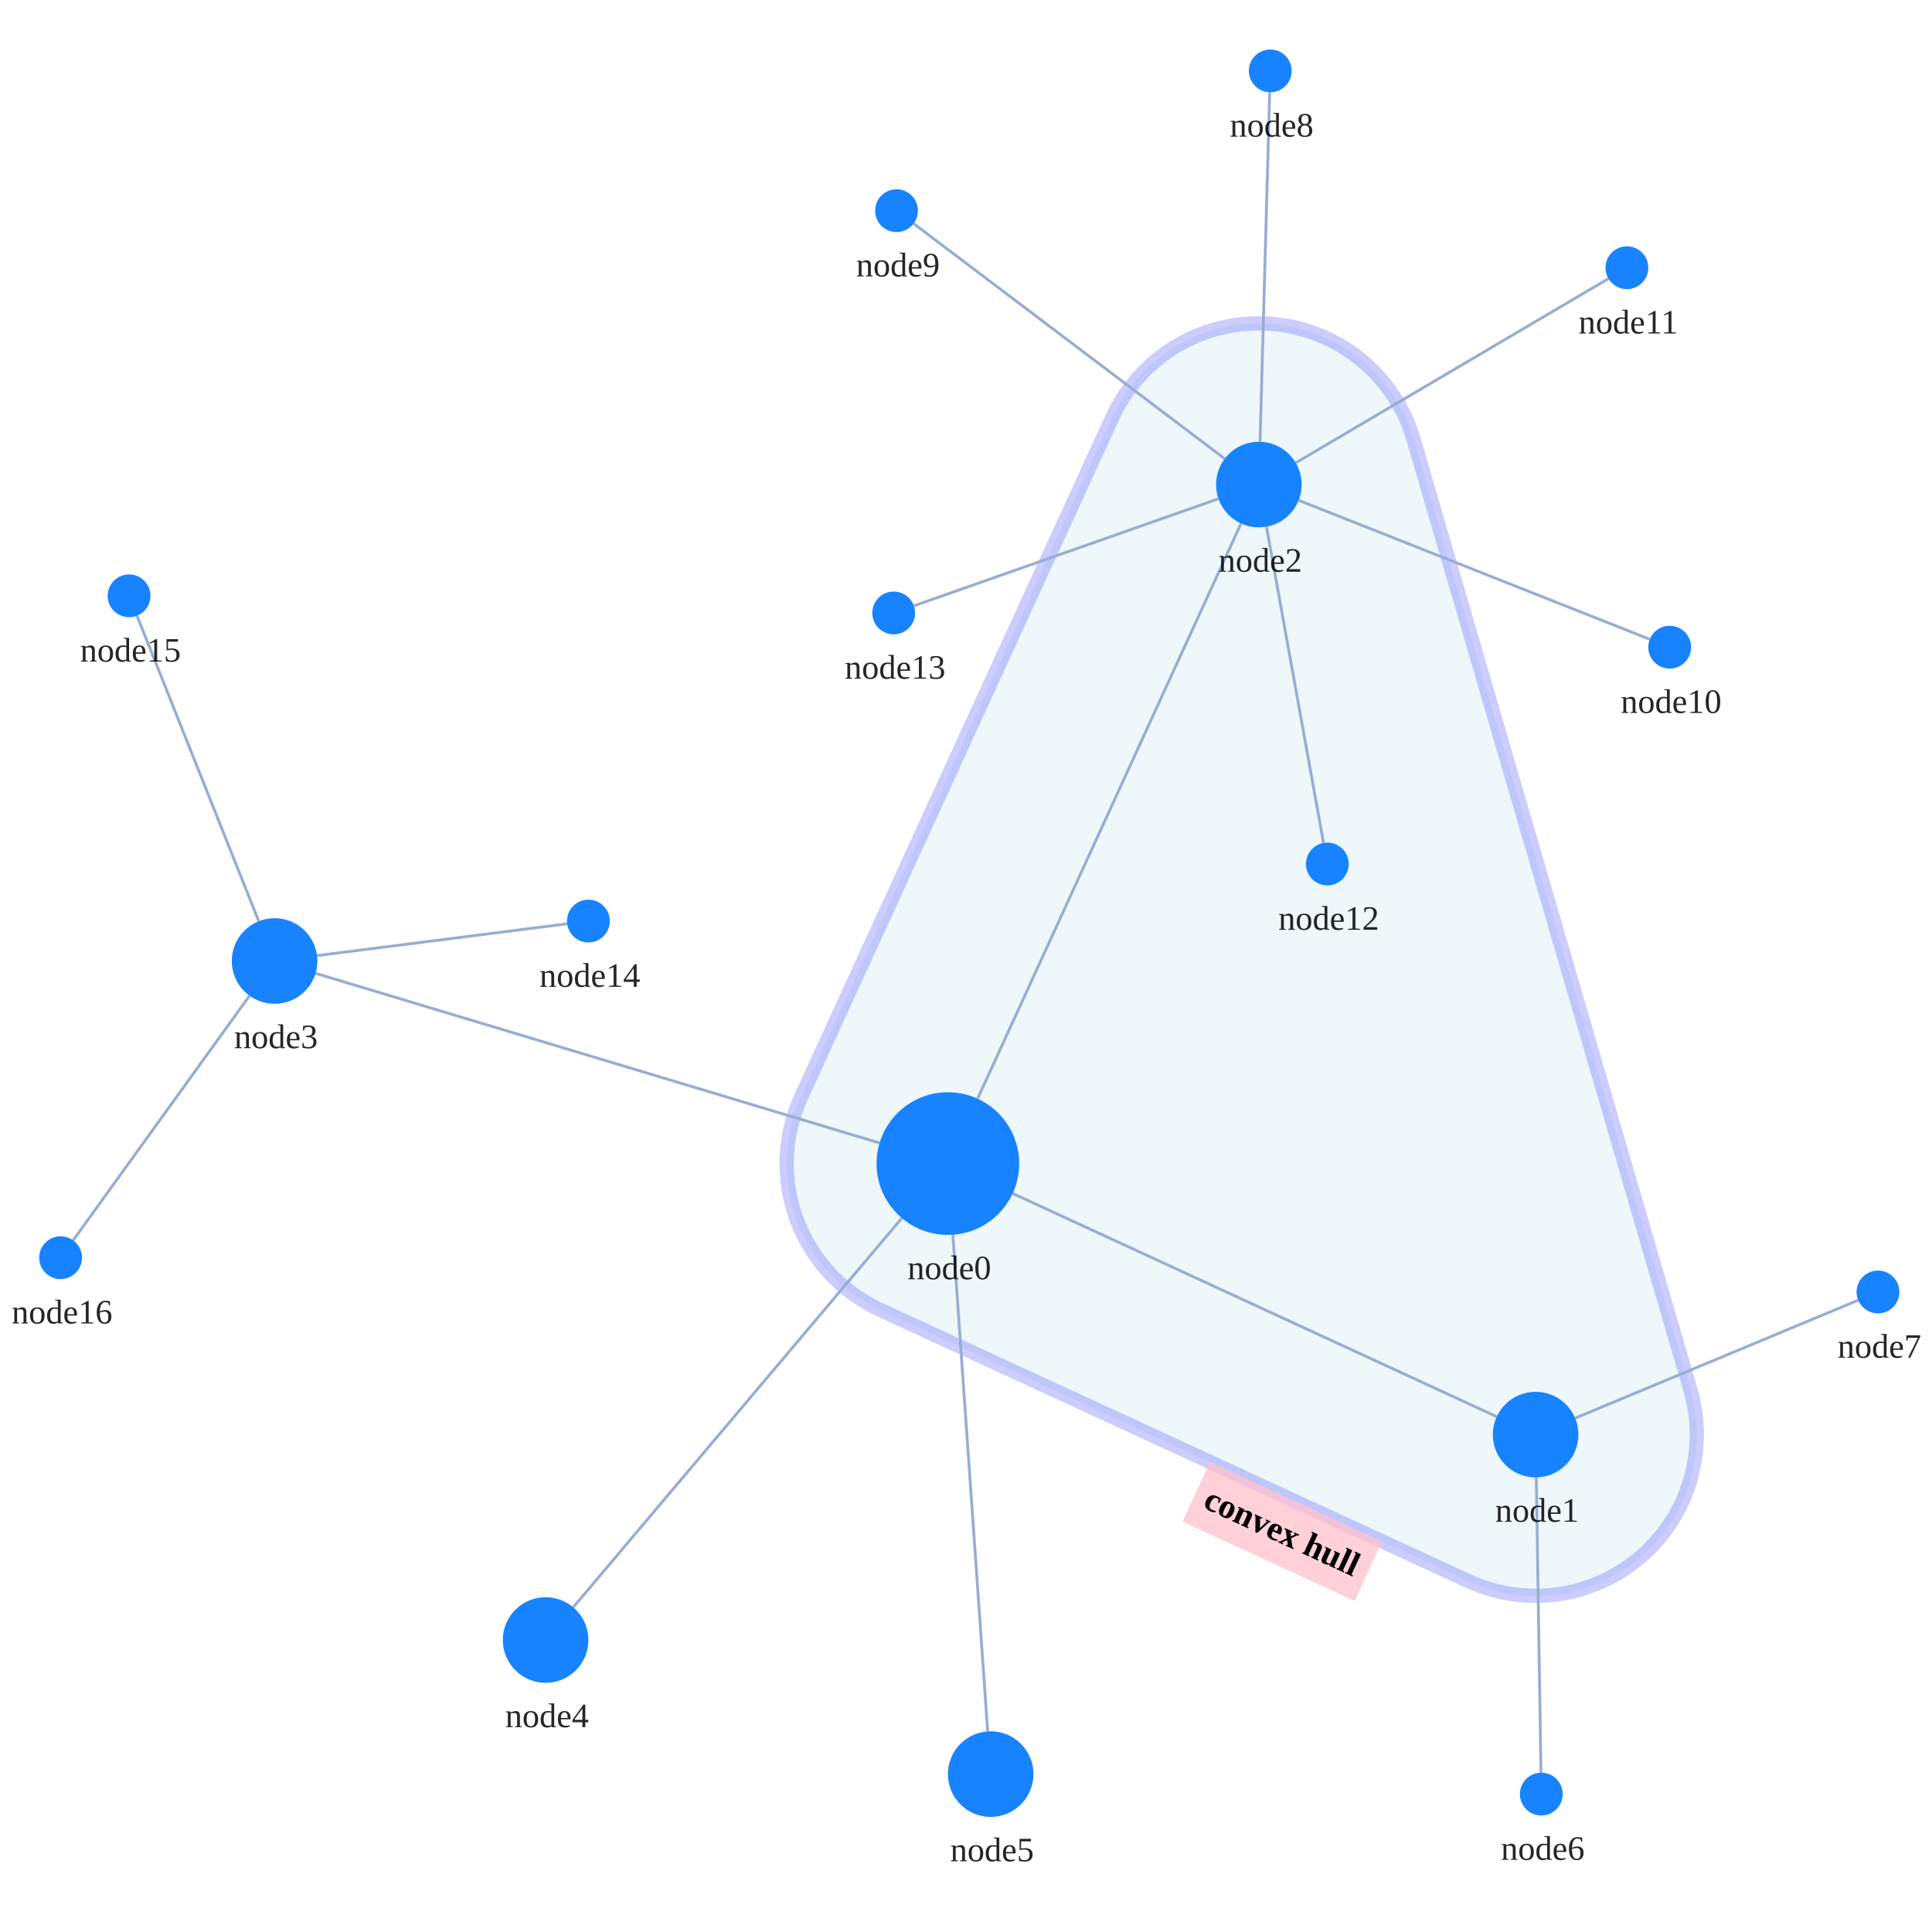
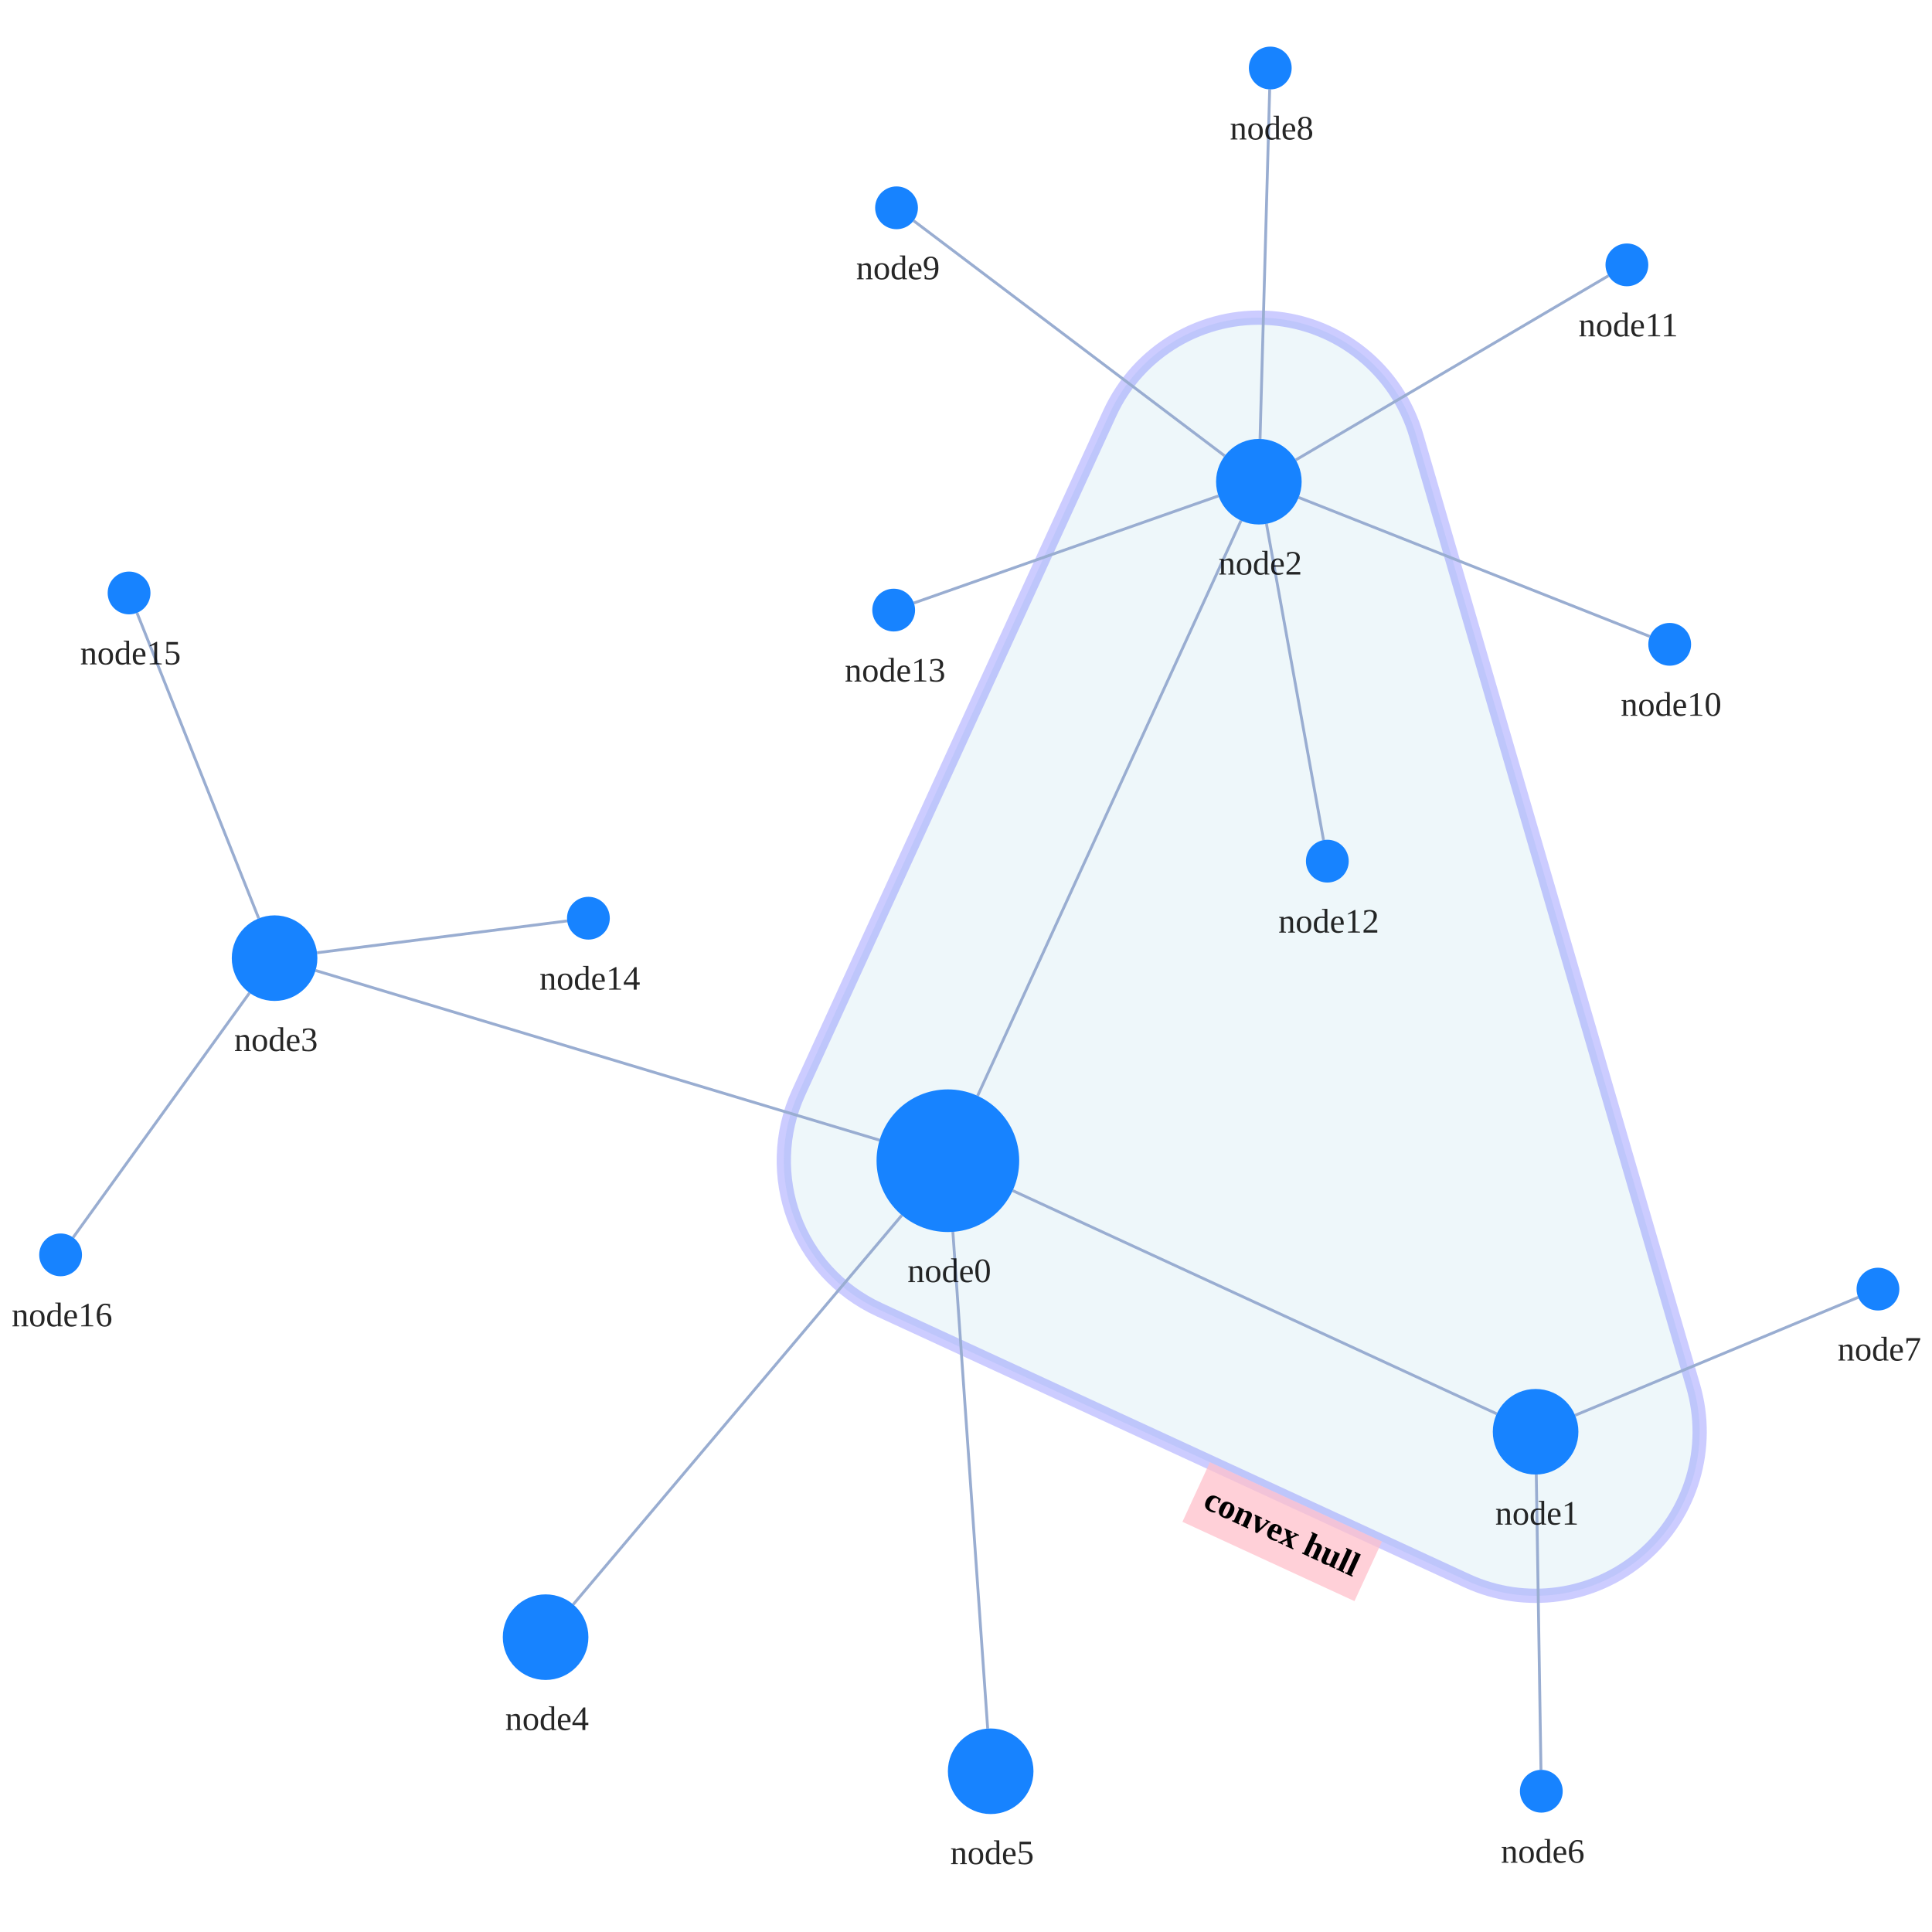
<svg xmlns="http://www.w3.org/2000/svg" width="500" height="500" style="background: transparent; position: absolute; outline: none;" color-interpolation-filters="sRGB" tabindex="1">
  <defs />
-   <g transform="matrix(0.738356,0,0,0.738356,82.87312,60.42707)">
+   <g transform="matrix(0.738356,0,0,0.738356,82.87312,59.68871)">
    <g fill="none">
      <g fill="none" />
      <g fill="none">
        <g>
-           <path fill="rgba(173,216,230,1)" d="M 383.245,72.199 A 56.5 56.5 0 0 0 277.631 64.474 L 168.631,302.474 A 56.5 56.5 0 0 0 196.339 377.307 L 402.339,472.307 A 56.5 56.5 0 0 0 480.245 405.199 L 383.245,72.199" class="key" fill-opacity="0.2" stroke="rgba(0,0,255,1)" stroke-opacity="0.2" stroke-width="5" />
-         </g>
-         <g fill="none" class="label" transform="matrix(0.908088,0.418779,-0.418779,0.908088,341.578,444.2861)">
+           <path fill="rgba(173,216,230,1)" d="M 384.206,71.919 A 57.5 57.5 0 0 0 276.722 64.057 L 167.722,302.057 A 57.5 57.5 0 0 0 195.92 378.215 L 401.92,473.215 A 57.5 57.5 0 0 0 481.206 404.919 L 384.206,71.919" class="key" fill-opacity="0.2" stroke="rgba(0,0,255,1)" stroke-opacity="0.2" stroke-width="5" />
+         </g>
+         <g fill="none" class="label" transform="matrix(0.908088,0.418779,-0.418779,0.908088,341.5395,445.3696)">
          <g>
            <path fill="rgba(255,192,203,1)" d="M -32.7,0 l 66.4,0 l 0,23 l-66.4 0 z" class="background" opacity="0.75" stroke-width="0" x="-32.7" y="0" width="66.4" height="23" />
          </g>
          <g>
            <text fill="rgba(0,0,0,1)" dominant-baseline="central" paint-order="stroke" dx="0.5" dy="11.5px" class="text" font-size="12" text-anchor="middle" font-weight="700">
              convex hull
            </text>
          </g>
        </g>
      </g>
      <g fill="none">
        <g fill="none" marker-start="false" marker-end="false">
          <g fill="none" marker-start="false" marker-end="false" stroke="transparent" stroke-width="3" />
          <g>
            <path fill="none" d="M 242.702,336.469 L 412.379,414.718" class="key" stroke-width="1" stroke="rgba(153,173,209,1)" />
            <path fill="none" d="M 242.702,336.469 L 412.379,414.718" class="key" stroke-width="3" stroke="transparent" />
          </g>
        </g>
        <g fill="none" marker-start="false" marker-end="false">
          <g fill="none" marker-start="false" marker-end="false" stroke="transparent" stroke-width="3" />
          <g>
            <path fill="none" d="M 230.41,303.27 L 322.754,101.638" class="key" stroke-width="1" stroke="rgba(153,173,209,1)" />
            <path fill="none" d="M 230.41,303.27 L 322.754,101.638" class="key" stroke-width="3" stroke="transparent" />
          </g>
        </g>
        <g fill="none" marker-start="false" marker-end="false">
          <g fill="none" marker-start="false" marker-end="false" stroke="transparent" stroke-width="3" />
          <g>
            <path fill="none" d="M 196.06,318.798 L -1.636,259.321" class="key" stroke-width="1" stroke="rgba(153,173,209,1)" />
            <path fill="none" d="M 196.06,318.798 L -1.636,259.321" class="key" stroke-width="3" stroke="transparent" />
          </g>
        </g>
        <g fill="none" marker-start="false" marker-end="false">
          <g fill="none" marker-start="false" marker-end="false" stroke="transparent" stroke-width="3" />
          <g>
            <path fill="none" d="M 203.872,345.102 L 88.677,481.539" class="key" stroke-width="1" stroke="rgba(153,173,209,1)" />
            <path fill="none" d="M 203.872,345.102 L 88.677,481.539" class="key" stroke-width="3" stroke="transparent" />
          </g>
        </g>
        <g fill="none" marker-start="false" marker-end="false">
          <g fill="none" marker-start="false" marker-end="false" stroke="transparent" stroke-width="3" />
          <g>
            <path fill="none" d="M 221.748,350.939 L 233.951,525.037" class="key" stroke-width="1" stroke="rgba(153,173,209,1)" />
            <path fill="none" d="M 221.748,350.939 L 233.951,525.037" class="key" stroke-width="3" stroke="transparent" />
          </g>
        </g>
        <g fill="none" marker-start="false" marker-end="false">
          <g fill="none" marker-start="false" marker-end="false" stroke="transparent" stroke-width="3" />
          <g>
            <path fill="none" d="M 426.238,435.998 L 427.881,539.501" class="key" stroke-width="1" stroke="rgba(153,173,209,1)" />
            <path fill="none" d="M 426.238,435.998 L 427.881,539.501" class="key" stroke-width="3" stroke="transparent" />
          </g>
        </g>
        <g fill="none" marker-start="false" marker-end="false">
          <g fill="none" marker-start="false" marker-end="false" stroke="transparent" stroke-width="3" />
          <g>
            <path fill="none" d="M 439.846,415.231 L 539.077,373.885" class="key" stroke-width="1" stroke="rgba(153,173,209,1)" />
            <path fill="none" d="M 439.846,415.231 L 539.077,373.885" class="key" stroke-width="3" stroke="transparent" />
          </g>
        </g>
        <g fill="none" marker-start="false" marker-end="false">
          <g fill="none" marker-start="false" marker-end="false" stroke="transparent" stroke-width="3" />
          <g>
            <path fill="none" d="M 329.414,73.006 L 332.793,-49.503" class="key" stroke-width="1" stroke="rgba(153,173,209,1)" />
            <path fill="none" d="M 329.414,73.006 L 332.793,-49.503" class="key" stroke-width="3" stroke="transparent" />
          </g>
        </g>
        <g fill="none" marker-start="false" marker-end="false">
          <g fill="none" marker-start="false" marker-end="false" stroke="transparent" stroke-width="3" />
          <g>
            <path fill="none" d="M 317.034,78.955 L 207.983,-3.477" class="key" stroke-width="1" stroke="rgba(153,173,209,1)" />
            <path fill="none" d="M 317.034,78.955 L 207.983,-3.477" class="key" stroke-width="3" stroke="transparent" />
          </g>
        </g>
        <g fill="none" marker-start="false" marker-end="false">
          <g fill="none" marker-start="false" marker-end="false" stroke="transparent" stroke-width="3" />
          <g>
            <path fill="none" d="M 342.947,93.521 L 466.026,142.24" class="key" stroke-width="1" stroke="rgba(153,173,209,1)" />
            <path fill="none" d="M 342.947,93.521 L 466.026,142.24" class="key" stroke-width="3" stroke="transparent" />
          </g>
        </g>
        <g fill="none" marker-start="false" marker-end="false">
          <g fill="none" marker-start="false" marker-end="false" stroke="transparent" stroke-width="3" />
          <g>
            <path fill="none" d="M 341.924,80.386 L 451.538,15.807" class="key" stroke-width="1" stroke="rgba(153,173,209,1)" />
            <path fill="none" d="M 341.924,80.386 L 451.538,15.807" class="key" stroke-width="3" stroke="transparent" />
          </g>
        </g>
        <g fill="none" marker-start="false" marker-end="false">
          <g fill="none" marker-start="false" marker-end="false" stroke="transparent" stroke-width="3" />
          <g>
            <path fill="none" d="M 331.664,102.762 L 351.668,213.619" class="key" stroke-width="1" stroke="rgba(153,173,209,1)" />
            <path fill="none" d="M 331.664,102.762 L 351.668,213.619" class="key" stroke-width="3" stroke="transparent" />
          </g>
        </g>
        <g fill="none" marker-start="false" marker-end="false">
          <g fill="none" marker-start="false" marker-end="false" stroke="transparent" stroke-width="3" />
          <g>
            <path fill="none" d="M 314.849,92.975 L 208.075,130.513" class="key" stroke-width="1" stroke="rgba(153,173,209,1)" />
            <path fill="none" d="M 314.849,92.975 L 208.075,130.513" class="key" stroke-width="3" stroke="transparent" />
          </g>
        </g>
        <g fill="none" marker-start="false" marker-end="false">
          <g fill="none" marker-start="false" marker-end="false" stroke="transparent" stroke-width="3" />
          <g>
            <path fill="none" d="M -1.12,253.106 L 86.56,241.947" class="key" stroke-width="1" stroke="rgba(153,173,209,1)" />
            <path fill="none" d="M -1.12,253.106 L 86.56,241.947" class="key" stroke-width="3" stroke="transparent" />
          </g>
        </g>
        <g fill="none" marker-start="false" marker-end="false">
          <g fill="none" marker-start="false" marker-end="false" stroke="transparent" stroke-width="3" />
          <g>
            <path fill="none" d="M -21.552,241.065 L -64.224,133.967" class="key" stroke-width="1" stroke="rgba(153,173,209,1)" />
            <path fill="none" d="M -21.552,241.065 L -64.224,133.967" class="key" stroke-width="3" stroke="transparent" />
          </g>
        </g>
        <g fill="none" marker-start="false" marker-end="false">
          <g fill="none" marker-start="false" marker-end="false" stroke="transparent" stroke-width="3" />
          <g>
            <path fill="none" d="M -24.774,267.166 L -86.613,352.917" class="key" stroke-width="1" stroke="rgba(153,173,209,1)" />
            <path fill="none" d="M -24.774,267.166 L -86.613,352.917" class="key" stroke-width="3" stroke="transparent" />
          </g>
        </g>
      </g>
      <g fill="none">
        <g fill="none" x="220" y="326" transform="matrix(1,0,0,1,220,326)">
          <g>
            <circle fill="rgba(23,131,255,1)" class="key" stroke-width="0" stroke="rgba(0,0,0,1)" r="25" />
          </g>
-           <g fill="none" class="label" transform="matrix(1,0,0,1,0,25)">
-             <g>
-               <text fill="rgba(0,0,0,0.851)" dominant-baseline="central" paint-order="stroke" dx="0.5" dy="11.5px" class="text" font-size="12" text-anchor="middle" font-weight="400">
+           <g fill="none" class="label" transform="matrix(1,0,0,1,0,27)">
+             <g>
+               <text fill="rgba(0,0,0,1)" dominant-baseline="central" paint-order="stroke" dx="0.5" dy="11.5px" class="text" font-size="12" text-anchor="middle" fill-opacity="0.85" font-weight="400">
                node0
              </text>
            </g>
          </g>
        </g>
        <g fill="none" x="426" y="421" transform="matrix(1,0,0,1,426,421)">
          <g>
            <circle fill="rgba(23,131,255,1)" class="key" stroke-width="0" stroke="rgba(0,0,0,1)" r="15" />
          </g>
-           <g fill="none" class="label" transform="matrix(1,0,0,1,0,15)">
-             <g>
-               <text fill="rgba(0,0,0,0.851)" dominant-baseline="central" paint-order="stroke" dx="0.5" dy="11.5px" class="text" font-size="12" text-anchor="middle" font-weight="400">
+           <g fill="none" class="label" transform="matrix(1,0,0,1,0,17)">
+             <g>
+               <text fill="rgba(0,0,0,1)" dominant-baseline="central" paint-order="stroke" dx="0.5" dy="11.5px" class="text" font-size="12" text-anchor="middle" fill-opacity="0.85" font-weight="400">
                node1
              </text>
            </g>
          </g>
        </g>
        <g fill="none" x="329" y="88" transform="matrix(1,0,0,1,329,88)">
          <g>
            <circle fill="rgba(23,131,255,1)" class="key" stroke-width="0" stroke="rgba(0,0,0,1)" r="15" />
          </g>
-           <g fill="none" class="label" transform="matrix(1,0,0,1,0,15)">
-             <g>
-               <text fill="rgba(0,0,0,0.851)" dominant-baseline="central" paint-order="stroke" dx="0.5" dy="11.5px" class="text" font-size="12" text-anchor="middle" font-weight="400">
+           <g fill="none" class="label" transform="matrix(1,0,0,1,0,17)">
+             <g>
+               <text fill="rgba(0,0,0,1)" dominant-baseline="central" paint-order="stroke" dx="0.5" dy="11.5px" class="text" font-size="12" text-anchor="middle" fill-opacity="0.85" font-weight="400">
                node2
              </text>
            </g>
          </g>
        </g>
        <g fill="none" x="-16" y="255" transform="matrix(1,0,0,1,-16,255)">
          <g>
            <circle fill="rgba(23,131,255,1)" class="key" stroke-width="0" stroke="rgba(0,0,0,1)" r="15" />
          </g>
-           <g fill="none" class="label" transform="matrix(1,0,0,1,0,15)">
-             <g>
-               <text fill="rgba(0,0,0,0.851)" dominant-baseline="central" paint-order="stroke" dx="0.5" dy="11.5px" class="text" font-size="12" text-anchor="middle" font-weight="400">
+           <g fill="none" class="label" transform="matrix(1,0,0,1,0,17)">
+             <g>
+               <text fill="rgba(0,0,0,1)" dominant-baseline="central" paint-order="stroke" dx="0.5" dy="11.5px" class="text" font-size="12" text-anchor="middle" fill-opacity="0.85" font-weight="400">
                node3
              </text>
            </g>
          </g>
        </g>
        <g fill="none" x="79" y="493" transform="matrix(1,0,0,1,79,493)">
          <g>
            <circle fill="rgba(23,131,255,1)" class="key" stroke-width="0" stroke="rgba(0,0,0,1)" r="15" />
          </g>
-           <g fill="none" class="label" transform="matrix(1,0,0,1,0,15)">
-             <g>
-               <text fill="rgba(0,0,0,0.851)" dominant-baseline="central" paint-order="stroke" dx="0.5" dy="11.5px" class="text" font-size="12" text-anchor="middle" font-weight="400">
+           <g fill="none" class="label" transform="matrix(1,0,0,1,0,17)">
+             <g>
+               <text fill="rgba(0,0,0,1)" dominant-baseline="central" paint-order="stroke" dx="0.5" dy="11.5px" class="text" font-size="12" text-anchor="middle" fill-opacity="0.85" font-weight="400">
                node4
              </text>
            </g>
          </g>
        </g>
        <g fill="none" x="235" y="540" transform="matrix(1,0,0,1,235,540)">
          <g>
            <circle fill="rgba(23,131,255,1)" class="key" stroke-width="0" stroke="rgba(0,0,0,1)" r="15" />
          </g>
-           <g fill="none" class="label" transform="matrix(1,0,0,1,0,15)">
-             <g>
-               <text fill="rgba(0,0,0,0.851)" dominant-baseline="central" paint-order="stroke" dx="0.5" dy="11.5px" class="text" font-size="12" text-anchor="middle" font-weight="400">
+           <g fill="none" class="label" transform="matrix(1,0,0,1,0,17)">
+             <g>
+               <text fill="rgba(0,0,0,1)" dominant-baseline="central" paint-order="stroke" dx="0.5" dy="11.5px" class="text" font-size="12" text-anchor="middle" fill-opacity="0.85" font-weight="400">
                node5
              </text>
            </g>
          </g>
        </g>
        <g fill="none" x="428" y="547" transform="matrix(1,0,0,1,428,547)">
          <g>
            <circle fill="rgba(23,131,255,1)" class="key" stroke-width="0" stroke="rgba(0,0,0,1)" r="7.5" />
          </g>
-           <g fill="none" class="label" transform="matrix(1,0,0,1,0,7.5)">
-             <g>
-               <text fill="rgba(0,0,0,0.851)" dominant-baseline="central" paint-order="stroke" dx="0.5" dy="11.5px" class="text" font-size="12" text-anchor="middle" font-weight="400">
+           <g fill="none" class="label" transform="matrix(1,0,0,1,0,9.5)">
+             <g>
+               <text fill="rgba(0,0,0,1)" dominant-baseline="central" paint-order="stroke" dx="0.5" dy="11.5px" class="text" font-size="12" text-anchor="middle" fill-opacity="0.85" font-weight="400">
                node6
              </text>
            </g>
          </g>
        </g>
        <g fill="none" x="546" y="371" transform="matrix(1,0,0,1,546,371)">
          <g>
            <circle fill="rgba(23,131,255,1)" class="key" stroke-width="0" stroke="rgba(0,0,0,1)" r="7.5" />
          </g>
-           <g fill="none" class="label" transform="matrix(1,0,0,1,0,7.5)">
-             <g>
-               <text fill="rgba(0,0,0,0.851)" dominant-baseline="central" paint-order="stroke" dx="0.5" dy="11.5px" class="text" font-size="12" text-anchor="middle" font-weight="400">
+           <g fill="none" class="label" transform="matrix(1,0,0,1,0,9.5)">
+             <g>
+               <text fill="rgba(0,0,0,1)" dominant-baseline="central" paint-order="stroke" dx="0.5" dy="11.5px" class="text" font-size="12" text-anchor="middle" fill-opacity="0.85" font-weight="400">
                node7
              </text>
            </g>
          </g>
        </g>
        <g fill="none" x="333" y="-57" transform="matrix(1,0,0,1,333,-57)">
          <g>
            <circle fill="rgba(23,131,255,1)" class="key" stroke-width="0" stroke="rgba(0,0,0,1)" r="7.5" />
          </g>
-           <g fill="none" class="label" transform="matrix(1,0,0,1,0,7.5)">
-             <g>
-               <text fill="rgba(0,0,0,0.851)" dominant-baseline="central" paint-order="stroke" dx="0.5" dy="11.5px" class="text" font-size="12" text-anchor="middle" font-weight="400">
+           <g fill="none" class="label" transform="matrix(1,0,0,1,0,9.5)">
+             <g>
+               <text fill="rgba(0,0,0,1)" dominant-baseline="central" paint-order="stroke" dx="0.5" dy="11.5px" class="text" font-size="12" text-anchor="middle" fill-opacity="0.85" font-weight="400">
                node8
              </text>
            </g>
          </g>
        </g>
        <g fill="none" x="202" y="-8" transform="matrix(1,0,0,1,202,-8)">
          <g>
            <circle fill="rgba(23,131,255,1)" class="key" stroke-width="0" stroke="rgba(0,0,0,1)" r="7.5" />
          </g>
-           <g fill="none" class="label" transform="matrix(1,0,0,1,0,7.5)">
-             <g>
-               <text fill="rgba(0,0,0,0.851)" dominant-baseline="central" paint-order="stroke" dx="0.5" dy="11.5px" class="text" font-size="12" text-anchor="middle" font-weight="400">
+           <g fill="none" class="label" transform="matrix(1,0,0,1,0,9.5)">
+             <g>
+               <text fill="rgba(0,0,0,1)" dominant-baseline="central" paint-order="stroke" dx="0.5" dy="11.5px" class="text" font-size="12" text-anchor="middle" fill-opacity="0.85" font-weight="400">
                node9
              </text>
            </g>
          </g>
        </g>
        <g fill="none" x="473" y="145" transform="matrix(1,0,0,1,473,145)">
          <g>
            <circle fill="rgba(23,131,255,1)" class="key" stroke-width="0" stroke="rgba(0,0,0,1)" r="7.5" />
          </g>
-           <g fill="none" class="label" transform="matrix(1,0,0,1,0,7.5)">
-             <g>
-               <text fill="rgba(0,0,0,0.851)" dominant-baseline="central" paint-order="stroke" dx="0.5" dy="11.5px" class="text" font-size="12" text-anchor="middle" font-weight="400">
+           <g fill="none" class="label" transform="matrix(1,0,0,1,0,9.5)">
+             <g>
+               <text fill="rgba(0,0,0,1)" dominant-baseline="central" paint-order="stroke" dx="0.5" dy="11.5px" class="text" font-size="12" text-anchor="middle" fill-opacity="0.85" font-weight="400">
                node10
              </text>
            </g>
          </g>
        </g>
        <g fill="none" x="458" y="12" transform="matrix(1,0,0,1,458,12)">
          <g>
            <circle fill="rgba(23,131,255,1)" class="key" stroke-width="0" stroke="rgba(0,0,0,1)" r="7.5" />
          </g>
-           <g fill="none" class="label" transform="matrix(1,0,0,1,0,7.5)">
-             <g>
-               <text fill="rgba(0,0,0,0.851)" dominant-baseline="central" paint-order="stroke" dx="0.5" dy="11.5px" class="text" font-size="12" text-anchor="middle" font-weight="400">
+           <g fill="none" class="label" transform="matrix(1,0,0,1,0,9.5)">
+             <g>
+               <text fill="rgba(0,0,0,1)" dominant-baseline="central" paint-order="stroke" dx="0.5" dy="11.5px" class="text" font-size="12" text-anchor="middle" fill-opacity="0.85" font-weight="400">
                node11
              </text>
            </g>
          </g>
        </g>
        <g fill="none" x="353" y="221" transform="matrix(1,0,0,1,353,221)">
          <g>
            <circle fill="rgba(23,131,255,1)" class="key" stroke-width="0" stroke="rgba(0,0,0,1)" r="7.5" />
          </g>
-           <g fill="none" class="label" transform="matrix(1,0,0,1,0,7.5)">
-             <g>
-               <text fill="rgba(0,0,0,0.851)" dominant-baseline="central" paint-order="stroke" dx="0.5" dy="11.5px" class="text" font-size="12" text-anchor="middle" font-weight="400">
+           <g fill="none" class="label" transform="matrix(1,0,0,1,0,9.5)">
+             <g>
+               <text fill="rgba(0,0,0,1)" dominant-baseline="central" paint-order="stroke" dx="0.5" dy="11.5px" class="text" font-size="12" text-anchor="middle" fill-opacity="0.85" font-weight="400">
                node12
              </text>
            </g>
          </g>
        </g>
        <g fill="none" x="201" y="133" transform="matrix(1,0,0,1,201,133)">
          <g>
            <circle fill="rgba(23,131,255,1)" class="key" stroke-width="0" stroke="rgba(0,0,0,1)" r="7.5" />
          </g>
-           <g fill="none" class="label" transform="matrix(1,0,0,1,0,7.5)">
-             <g>
-               <text fill="rgba(0,0,0,0.851)" dominant-baseline="central" paint-order="stroke" dx="0.5" dy="11.5px" class="text" font-size="12" text-anchor="middle" font-weight="400">
+           <g fill="none" class="label" transform="matrix(1,0,0,1,0,9.5)">
+             <g>
+               <text fill="rgba(0,0,0,1)" dominant-baseline="central" paint-order="stroke" dx="0.5" dy="11.5px" class="text" font-size="12" text-anchor="middle" fill-opacity="0.85" font-weight="400">
                node13
              </text>
            </g>
          </g>
        </g>
        <g fill="none" x="94" y="241" transform="matrix(1,0,0,1,94,241)">
          <g>
            <circle fill="rgba(23,131,255,1)" class="key" stroke-width="0" stroke="rgba(0,0,0,1)" r="7.5" />
          </g>
-           <g fill="none" class="label" transform="matrix(1,0,0,1,0,7.5)">
-             <g>
-               <text fill="rgba(0,0,0,0.851)" dominant-baseline="central" paint-order="stroke" dx="0.5" dy="11.5px" class="text" font-size="12" text-anchor="middle" font-weight="400">
+           <g fill="none" class="label" transform="matrix(1,0,0,1,0,9.5)">
+             <g>
+               <text fill="rgba(0,0,0,1)" dominant-baseline="central" paint-order="stroke" dx="0.5" dy="11.5px" class="text" font-size="12" text-anchor="middle" fill-opacity="0.85" font-weight="400">
                node14
              </text>
            </g>
          </g>
        </g>
        <g fill="none" x="-67" y="127" transform="matrix(1,0,0,1,-67,127)">
          <g>
            <circle fill="rgba(23,131,255,1)" class="key" stroke-width="0" stroke="rgba(0,0,0,1)" r="7.5" />
          </g>
-           <g fill="none" class="label" transform="matrix(1,0,0,1,0,7.5)">
-             <g>
-               <text fill="rgba(0,0,0,0.851)" dominant-baseline="central" paint-order="stroke" dx="0.5" dy="11.5px" class="text" font-size="12" text-anchor="middle" font-weight="400">
+           <g fill="none" class="label" transform="matrix(1,0,0,1,0,9.5)">
+             <g>
+               <text fill="rgba(0,0,0,1)" dominant-baseline="central" paint-order="stroke" dx="0.5" dy="11.5px" class="text" font-size="12" text-anchor="middle" fill-opacity="0.85" font-weight="400">
                node15
              </text>
            </g>
          </g>
        </g>
        <g fill="none" x="-91" y="359" transform="matrix(1,0,0,1,-91,359)">
          <g>
            <circle fill="rgba(23,131,255,1)" class="key" stroke-width="0" stroke="rgba(0,0,0,1)" r="7.5" />
          </g>
-           <g fill="none" class="label" transform="matrix(1,0,0,1,0,7.5)">
-             <g>
-               <text fill="rgba(0,0,0,0.851)" dominant-baseline="central" paint-order="stroke" dx="0.5" dy="11.5px" class="text" font-size="12" text-anchor="middle" font-weight="400">
+           <g fill="none" class="label" transform="matrix(1,0,0,1,0,9.5)">
+             <g>
+               <text fill="rgba(0,0,0,1)" dominant-baseline="central" paint-order="stroke" dx="0.5" dy="11.5px" class="text" font-size="12" text-anchor="middle" fill-opacity="0.85" font-weight="400">
                node16
              </text>
            </g>
          </g>
        </g>
      </g>
    </g>
  </g>
</svg>
